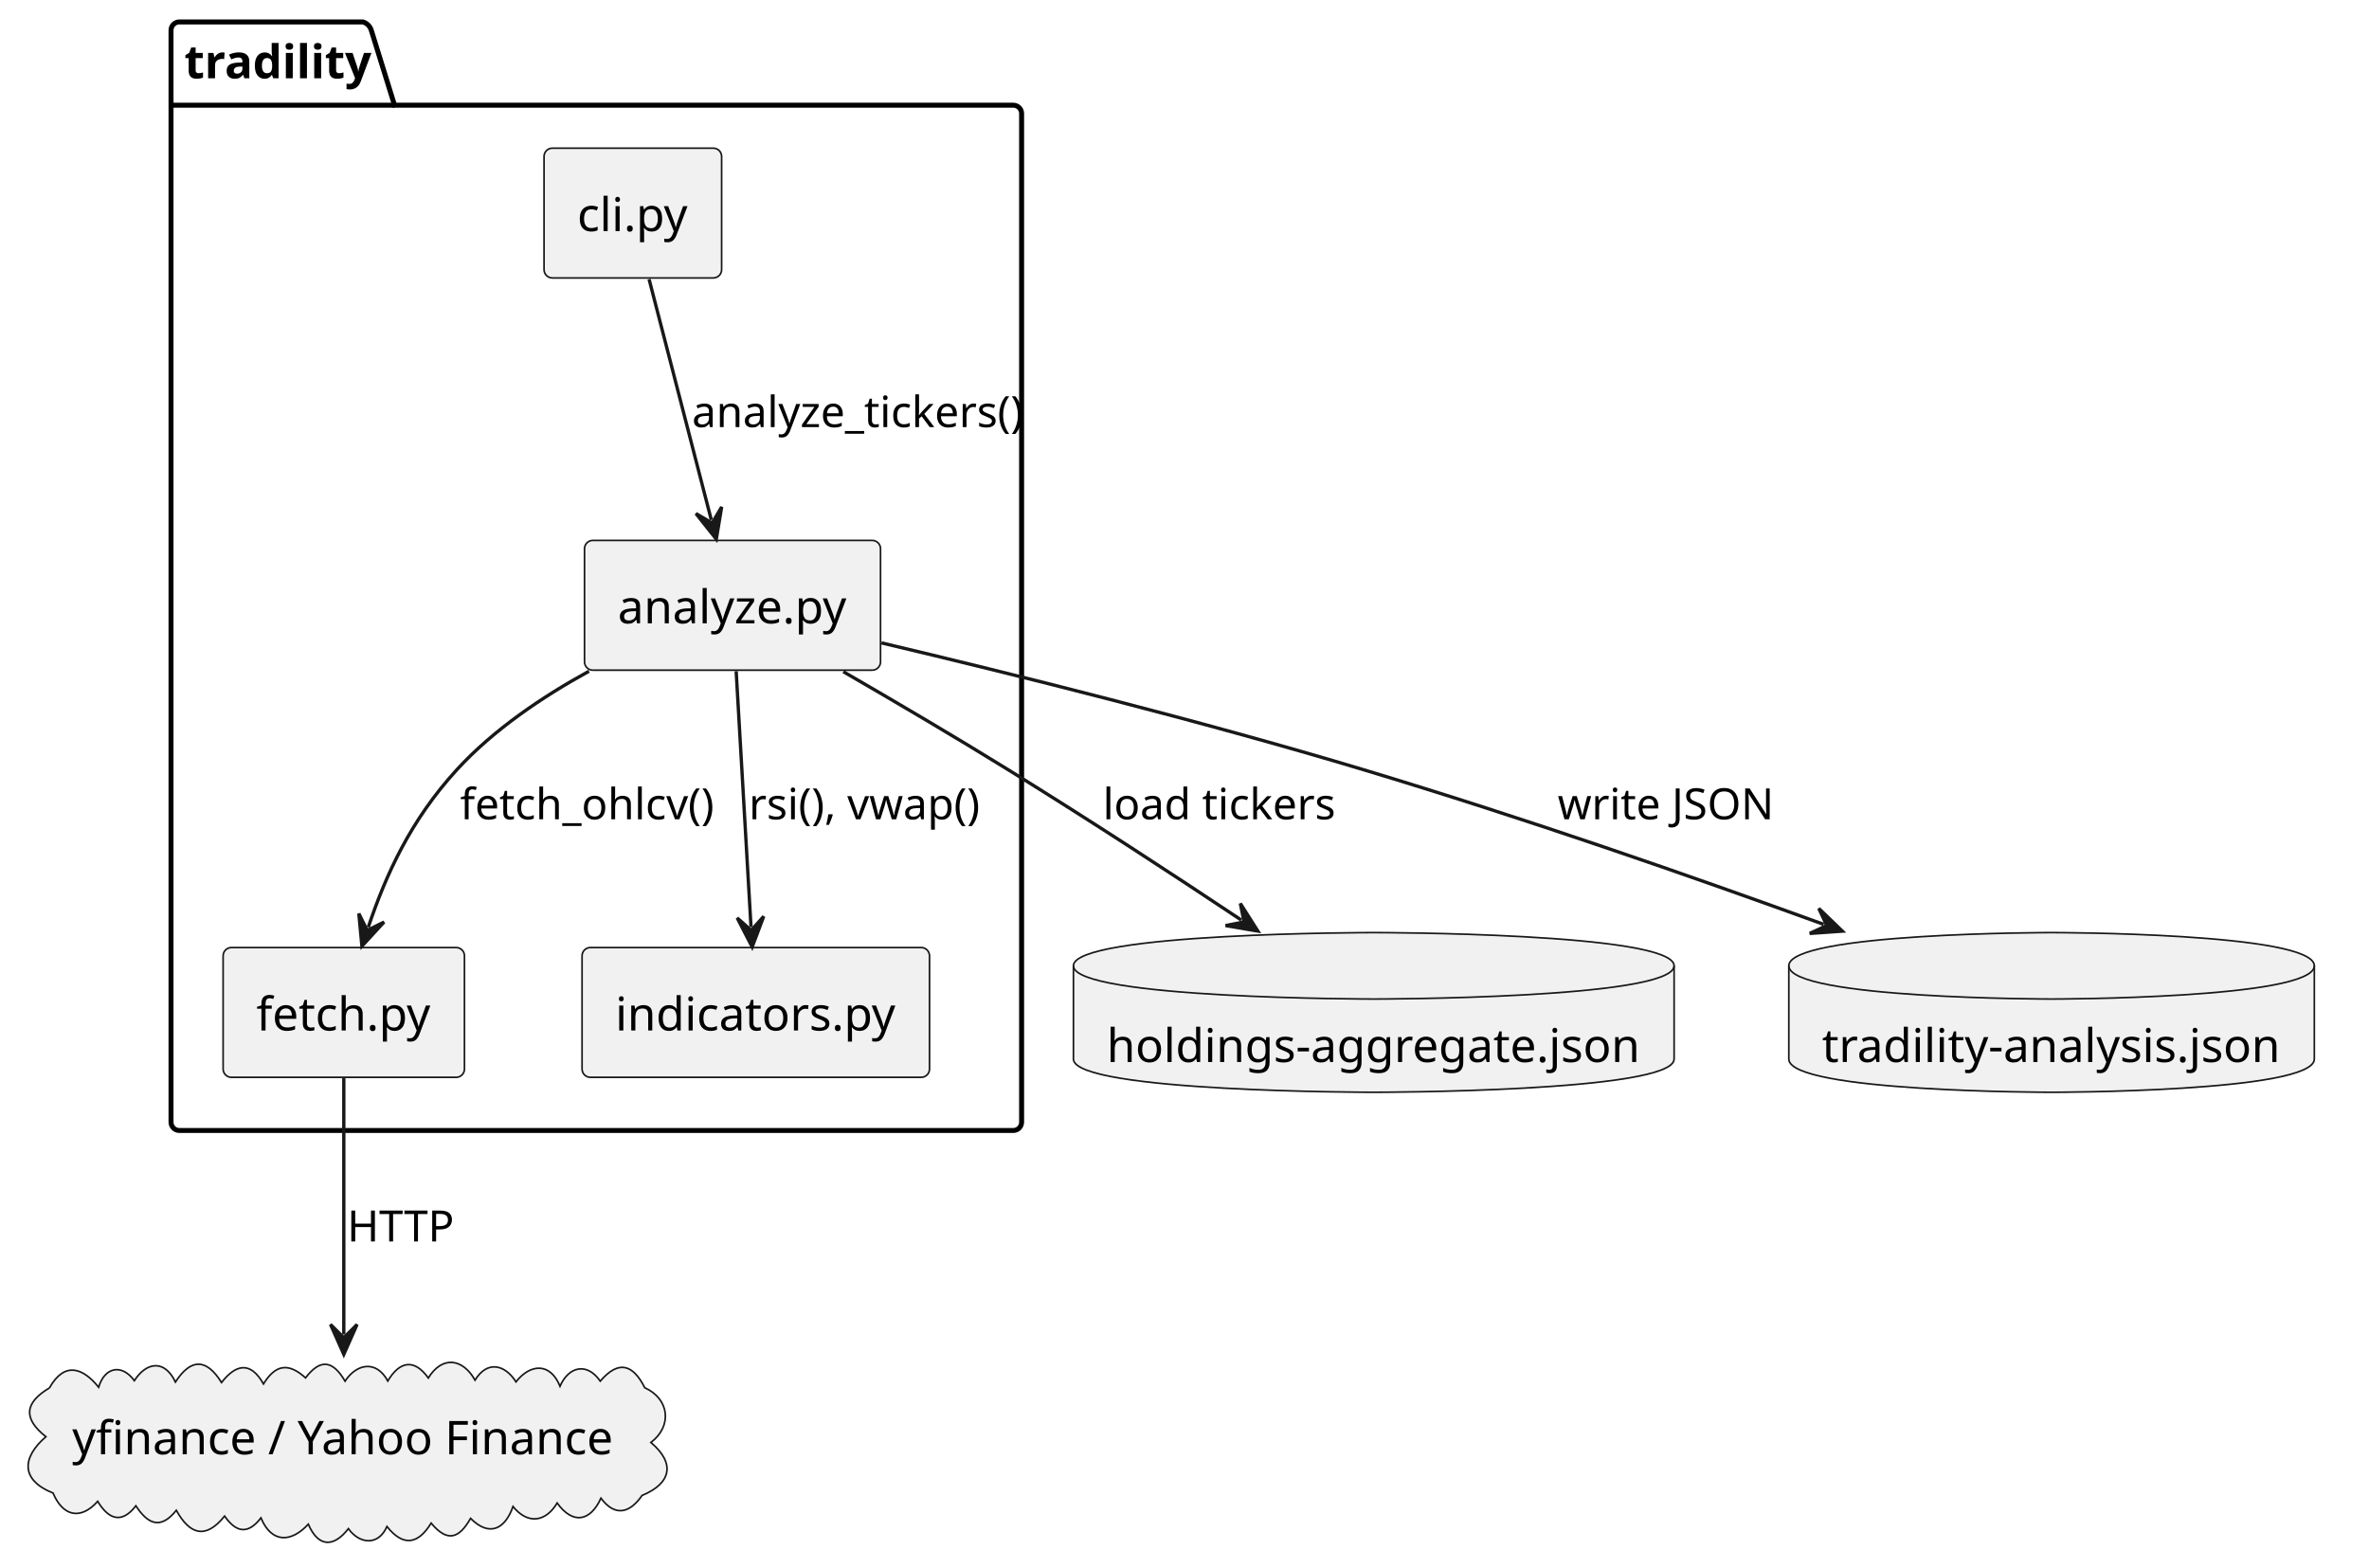
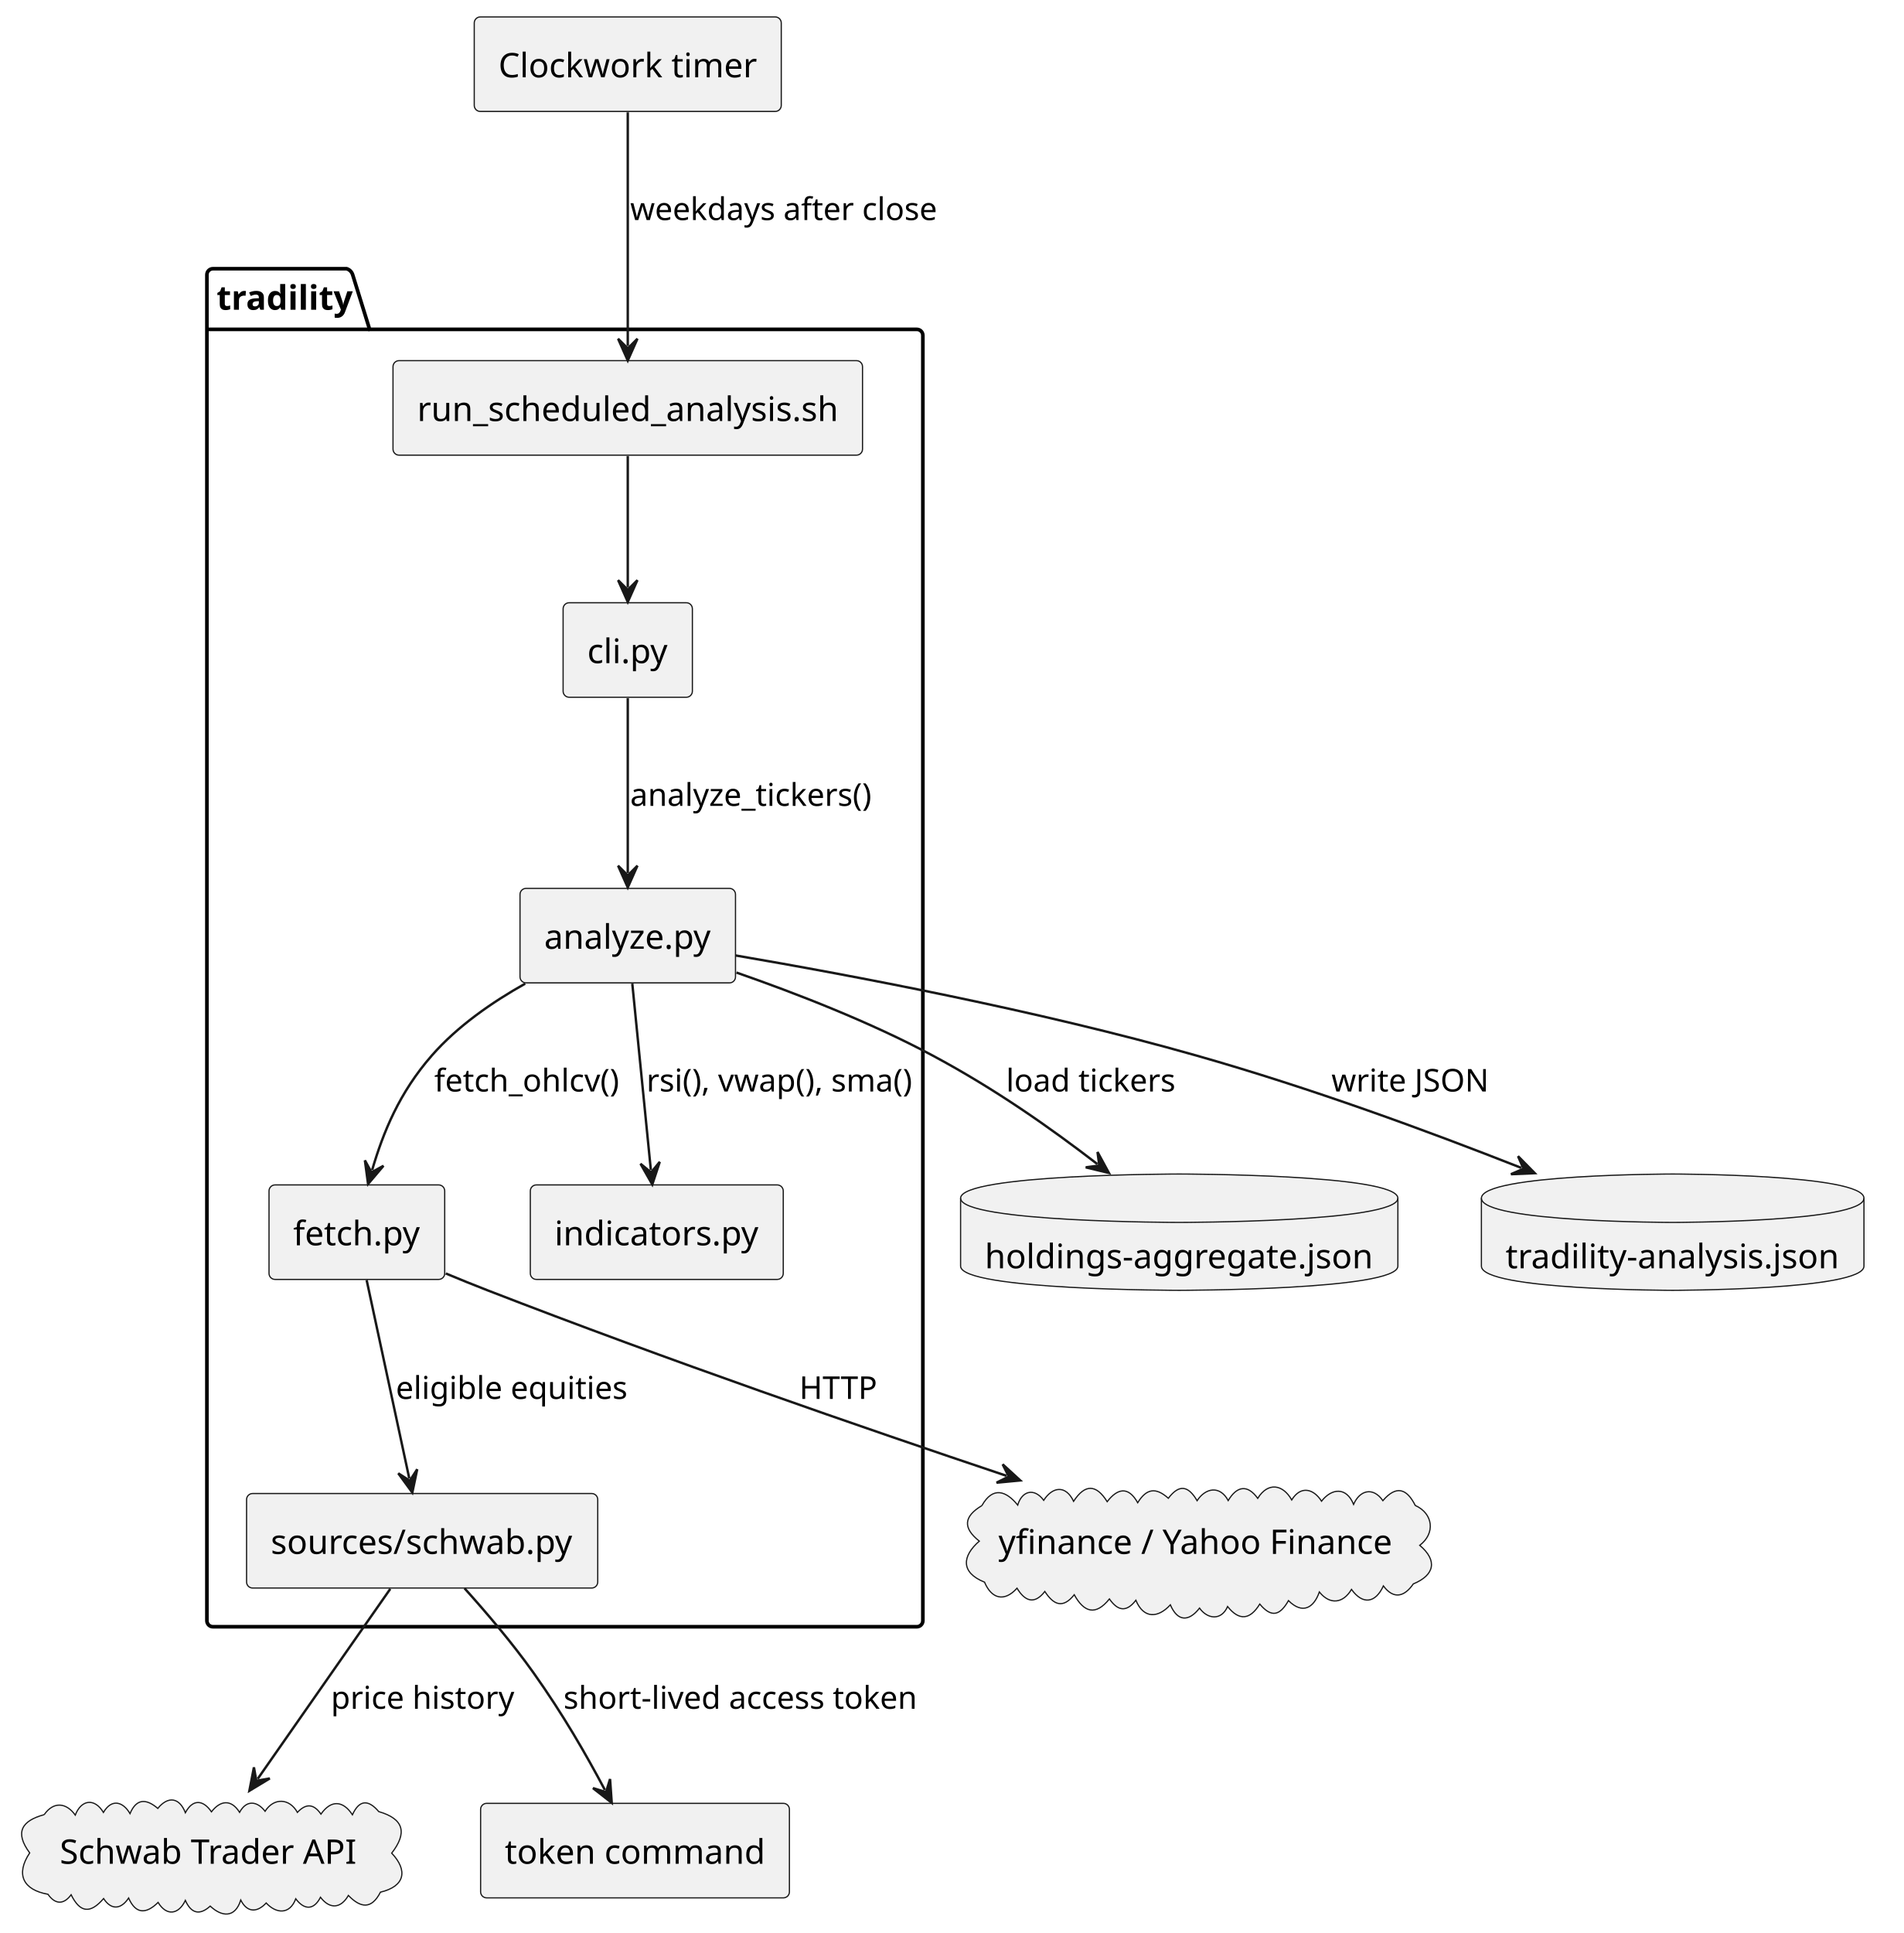
- <svg xmlns="http://www.w3.org/2000/svg" contentStyleType="text/css" data-diagram-type="DESCRIPTION" height="472px" preserveAspectRatio="none" style="width:713px;height:472px;background:#FFFFFF;" version="1.1" viewBox="0 0 713 472" width="713px" zoomAndPan="magnify">
+ <svg xmlns="http://www.w3.org/2000/svg" contentStyleType="text/css" data-diagram-type="DESCRIPTION" height="799px" preserveAspectRatio="none" style="width:787px;height:799px;background:#FFFFFF;" version="1.1" viewBox="0 0 787 799" width="787px" zoomAndPan="magnify">
  <defs />
  <g>
    <g class="cluster" data-qualified-name="tradility" data-source-line="3" id="ent0002">
-       <path d="M53.973,6.602 L109.24,6.602 A3.75,3.75 0 0 1 111.74,9.102 L118.74,31.67 L304.973,31.67 A2.5,2.5 0 0 1 307.473,34.17 L307.473,337.802 A2.5,2.5 0 0 1 304.973,340.302 L53.973,340.302 A2.5,2.5 0 0 1 51.473,337.802 L51.473,9.102 A2.5,2.5 0 0 1 53.973,6.602" fill="none" style="stroke:#000000;stroke-width:1.5;" />
-       <line style="stroke:#000000;stroke-width:1.5;" x1="51.473" x2="118.74" y1="31.67" y2="31.67" />
-       <text fill="#000000" font-family="sans-serif" font-size="14" font-weight="bold" lengthAdjust="spacing" textLength="54.267" x="55.473" y="23.568">tradility</text>
+       <path d="M88.039,111.07 L143.307,111.07 A3.75,3.75 0 0 1 145.807,113.57 L152.807,136.138 L379.039,136.138 A2.5,2.5 0 0 1 381.539,138.638 L381.539,669.91 A2.5,2.5 0 0 1 379.039,672.41 L88.039,672.41 A2.5,2.5 0 0 1 85.539,669.91 L85.539,113.57 A2.5,2.5 0 0 1 88.039,111.07" fill="none" style="stroke:#000000;stroke-width:1.5;" />
+       <line style="stroke:#000000;stroke-width:1.5;" x1="85.539" x2="152.807" y1="136.138" y2="136.138" />
+       <text fill="#000000" font-family="sans-serif" font-size="14" font-weight="bold" lengthAdjust="spacing" textLength="54.267" x="89.539" y="128.036">tradility</text>
    </g>
    <g class="entity" data-qualified-name="tradility.CLI" data-source-line="4" id="ent0003">
-       <rect fill="#F1F1F1" height="39.068" rx="2.5" ry="2.5" style="stroke:#181818;stroke-width:0.5;" width="53.446" x="163.743" y="44.602" />
-       <text fill="#000000" font-family="sans-serif" font-size="14" lengthAdjust="spacing" textLength="33.446" x="173.743" y="69.568">cli.py</text>
+       <rect fill="#F1F1F1" height="39.068" rx="2.5" ry="2.5" style="stroke:#181818;stroke-width:0.5;" width="53.446" x="232.809" y="249.14" />
+       <text fill="#000000" font-family="sans-serif" font-size="14" lengthAdjust="spacing" textLength="33.446" x="242.809" y="274.106">cli.py</text>
    </g>
    <g class="entity" data-qualified-name="tradility.Analyze" data-source-line="5" id="ent0004">
-       <rect fill="#F1F1F1" height="39.068" rx="2.5" ry="2.5" style="stroke:#181818;stroke-width:0.5;" width="89.09" x="175.923" y="162.672" />
-       <text fill="#000000" font-family="sans-serif" font-size="14" lengthAdjust="spacing" textLength="69.09" x="185.923" y="187.638">analyze.py</text>
+       <rect fill="#F1F1F1" height="39.068" rx="2.5" ry="2.5" style="stroke:#181818;stroke-width:0.5;" width="89.09" x="214.989" y="367.21" />
+       <text fill="#000000" font-family="sans-serif" font-size="14" lengthAdjust="spacing" textLength="69.09" x="224.989" y="392.176">analyze.py</text>
    </g>
    <g class="entity" data-qualified-name="tradility.Fetch" data-source-line="6" id="ent0005">
-       <rect fill="#F1F1F1" height="39.068" rx="2.5" ry="2.5" style="stroke:#181818;stroke-width:0.5;" width="72.64" x="67.153" y="285.232" />
-       <text fill="#000000" font-family="sans-serif" font-size="14" lengthAdjust="spacing" textLength="52.64" x="77.153" y="310.198">fetch.py</text>
+       <rect fill="#F1F1F1" height="39.068" rx="2.5" ry="2.5" style="stroke:#181818;stroke-width:0.5;" width="72.64" x="111.219" y="489.78" />
+       <text fill="#000000" font-family="sans-serif" font-size="14" lengthAdjust="spacing" textLength="52.64" x="121.219" y="514.746">fetch.py</text>
    </g>
-     <g class="entity" data-qualified-name="tradility.Indicators" data-source-line="7" id="ent0006">
-       <rect fill="#F1F1F1" height="39.068" rx="2.5" ry="2.5" style="stroke:#181818;stroke-width:0.5;" width="104.574" x="175.183" y="285.232" />
-       <text fill="#000000" font-family="sans-serif" font-size="14" lengthAdjust="spacing" textLength="84.574" x="185.183" y="310.198">indicators.py</text>
+     <g class="entity" data-qualified-name="tradility.Schwab" data-source-line="7" id="ent0006">
+       <rect fill="#F1F1F1" height="39.068" rx="2.5" ry="2.5" style="stroke:#181818;stroke-width:0.5;" width="145.188" x="101.939" y="617.34" />
+       <text fill="#000000" font-family="sans-serif" font-size="14" lengthAdjust="spacing" textLength="125.188" x="111.939" y="642.306">sources/schwab.py</text>
    </g>
-     <g class="entity" data-qualified-name="Holdings" data-source-line="10" id="ent0007">
-       <path d="M323.073,290.732 C323.073,280.732 413.468,280.732 413.468,280.732 C413.468,280.732 503.862,280.732 503.862,290.732 L503.862,318.8 C503.862,328.8 413.468,328.8 413.468,328.8 C413.468,328.8 323.073,328.8 323.073,318.8 L323.073,290.732" fill="#F1F1F1" style="stroke:#181818;stroke-width:0.5;" />
-       <path d="M323.073,290.732 C323.073,300.732 413.468,300.732 413.468,300.732 C413.468,300.732 503.862,300.732 503.862,290.732" fill="none" style="stroke:#181818;stroke-width:0.5;" />
-       <text fill="#000000" font-family="sans-serif" font-size="14" lengthAdjust="spacing" textLength="160.789" x="333.073" y="319.698">holdings-aggregate.json</text>
+     <g class="entity" data-qualified-name="tradility.Indicators" data-source-line="8" id="ent0007">
+       <rect fill="#F1F1F1" height="39.068" rx="2.5" ry="2.5" style="stroke:#181818;stroke-width:0.5;" width="104.574" x="219.249" y="489.78" />
+       <text fill="#000000" font-family="sans-serif" font-size="14" lengthAdjust="spacing" textLength="84.574" x="229.249" y="514.746">indicators.py</text>
    </g>
-     <g class="entity" data-qualified-name="Output" data-source-line="11" id="ent0008">
-       <path d="M538.383,290.732 C538.383,280.732 617.466,280.732 617.466,280.732 C617.466,280.732 696.548,280.732 696.548,290.732 L696.548,318.8 C696.548,328.8 617.466,328.8 617.466,328.8 C617.466,328.8 538.383,328.8 538.383,318.8 L538.383,290.732" fill="#F1F1F1" style="stroke:#181818;stroke-width:0.5;" />
-       <path d="M538.383,290.732 C538.383,300.732 617.466,300.732 617.466,300.732 C617.466,300.732 696.548,300.732 696.548,290.732" fill="none" style="stroke:#181818;stroke-width:0.5;" />
-       <text fill="#000000" font-family="sans-serif" font-size="14" lengthAdjust="spacing" textLength="138.166" x="548.383" y="319.698">tradility-analysis.json</text>
+     <g class="entity" data-qualified-name="tradility.Scheduled" data-source-line="9" id="ent0008">
+       <rect fill="#F1F1F1" height="39.068" rx="2.5" ry="2.5" style="stroke:#181818;stroke-width:0.5;" width="194.117" x="162.479" y="149.07" />
+       <text fill="#000000" font-family="sans-serif" font-size="14" lengthAdjust="spacing" textLength="174.117" x="172.479" y="174.036">run_scheduled_analysis.sh</text>
    </g>
-     <g class="entity" data-qualified-name="YF" data-source-line="12" id="ent0009">
-       <path d="M14.877,417.799 C19.419,409.74 24.938,411.701 29.684,417.581 C31.481,411.599 36.575,410.361 40.433,415.608 C44.109,409.918 49.536,409.185 52.795,416.02 C57.493,408.805 62.138,408.89 66.678,416.172 C70.975,410.619 75.423,409.693 79.297,416.599 C82.94,410.7 86.793,410.126 91.961,414.766 C96.552,408.735 100.277,409.663 103.853,415.762 C107.287,410.502 113.231,409.283 116.715,415.707 C120.201,409.868 124.54,408.769 128.913,414.795 C133.172,407.937 139.333,408.988 142.97,415.451 C146.71,409.369 152.028,410.812 155.296,415.969 C159.544,410.558 165.562,409.99 168.548,417.284 C171.12,411.386 176.611,409.939 180.663,415.753 C186.187,409.296 190.52,410.698 194.049,417.733 C201.507,421.105 202.412,429.279 195.907,434.224 C203.394,440.538 201.984,446.567 193.241,450.167 C189.644,455.395 185.203,456.784 180.869,450.995 C177.641,458.064 172.405,458.964 167.683,452.447 C164.21,458.279 158.765,458.922 154.4,453.5 C152.085,460.134 147.422,462.867 141.631,457.07 C138.167,463.164 134.667,464.372 129.761,458.5 C125.827,464.911 121.362,465.658 116.462,459.524 C113.82,465.523 108.083,464.716 104.857,460.166 C100.431,465.878 95.8,465.826 92.793,458.819 C87.76,464.29 81.804,464.742 78.534,456.927 C74.591,462.052 71.041,461.318 67.602,456.38 C61.855,463.523 57.094,461.913 53.064,454.647 C48.24,460.659 44.446,458.702 40.895,453.292 C36.471,459.005 32.55,457.154 29.406,451.945 C24.144,457.78 18.864,456.349 15.971,449.446 C6,445.444 6.689,438.662 13.811,432.484 C6.847,426.983 7.408,422.251 14.877,417.799" fill="#F1F1F1" style="stroke:#181818;stroke-width:0.5;" />
-       <text fill="#000000" font-family="sans-serif" font-size="14" lengthAdjust="spacing" textLength="163.491" x="21.723" y="437.768">yfinance / Yahoo Finance</text>
+     <g class="entity" data-qualified-name="Holdings" data-source-line="12" id="ent0009">
+       <path d="M397.139,495.28 C397.139,485.28 487.534,485.28 487.534,485.28 C487.534,485.28 577.929,485.28 577.929,495.28 L577.929,523.348 C577.929,533.348 487.534,533.348 487.534,533.348 C487.534,533.348 397.139,533.348 397.139,523.348 L397.139,495.28" fill="#F1F1F1" style="stroke:#181818;stroke-width:0.5;" />
+       <path d="M397.139,495.28 C397.139,505.28 487.534,505.28 487.534,505.28 C487.534,505.28 577.929,505.28 577.929,495.28" fill="none" style="stroke:#181818;stroke-width:0.5;" />
+       <text fill="#000000" font-family="sans-serif" font-size="14" lengthAdjust="spacing" textLength="160.789" x="407.139" y="524.246">holdings-aggregate.json</text>
    </g>
-     <g class="link" data-entity-1="ent0003" data-entity-2="ent0004" data-link-type="dependency" data-source-line="14" id="lnk10">
-       <path d="M195.353,84.042 C200.933,105.622 208.501,134.913 214.081,156.493" fill="none" id="CLI-to-Analyze" style="stroke:#181818;stroke-width:1;" />
-       <polygon fill="#181818" points="215.583,162.302,217.202,152.587,214.331,157.461,209.457,154.59,215.583,162.302" style="stroke:#181818;stroke-width:1;" />
-       <text fill="#000000" font-family="sans-serif" font-size="13" lengthAdjust="spacing" textLength="99.775" x="208.263" y="128.569">analyze_tickers()</text>
+     <g class="entity" data-qualified-name="Output" data-source-line="13" id="ent0010">
+       <path d="M612.459,495.28 C612.459,485.28 691.542,485.28 691.542,485.28 C691.542,485.28 770.625,485.28 770.625,495.28 L770.625,523.348 C770.625,533.348 691.542,533.348 691.542,533.348 C691.542,533.348 612.459,533.348 612.459,523.348 L612.459,495.28" fill="#F1F1F1" style="stroke:#181818;stroke-width:0.5;" />
+       <path d="M612.459,495.28 C612.459,505.28 691.542,505.28 691.542,505.28 C691.542,505.28 770.625,505.28 770.625,495.28" fill="none" style="stroke:#181818;stroke-width:0.5;" />
+       <text fill="#000000" font-family="sans-serif" font-size="14" lengthAdjust="spacing" textLength="138.166" x="622.459" y="524.246">tradility-analysis.json</text>
    </g>
-     <g class="link" data-entity-1="ent0004" data-entity-2="ent0007" data-link-type="dependency" data-source-line="15" id="lnk11">
-       <path d="M253.813,202.192 C269.063,211.002 287.293,221.722 303.473,231.732 C328.893,247.482 352.11,262.645 373.589,276.955" fill="none" id="Analyze-to-Holdings" style="stroke:#181818;stroke-width:1;" />
-       <polygon fill="#181818" points="378.583,280.282,373.31,271.963,374.422,277.51,368.875,278.621,378.583,280.282" style="stroke:#181818;stroke-width:1;" />
-       <text fill="#000000" font-family="sans-serif" font-size="13" lengthAdjust="spacing" textLength="70.044" x="331.913" y="246.629">load tickers</text>
+     <g class="entity" data-qualified-name="YF" data-source-line="14" id="ent0011">
+       <path d="M405.944,622.337 C410.486,614.278 416.004,616.239 420.751,622.119 C422.548,616.137 427.641,614.899 431.499,620.146 C435.175,614.456 440.603,613.723 443.861,620.558 C448.559,613.343 453.205,613.428 457.745,620.71 C462.041,615.157 466.489,614.231 470.364,621.137 C474.006,615.238 477.86,614.664 483.027,619.304 C487.618,613.273 491.343,614.201 494.919,620.3 C498.354,615.04 504.297,613.821 507.781,620.245 C511.268,614.406 515.606,613.307 519.98,619.333 C524.238,612.475 530.399,613.526 534.036,619.989 C537.777,613.907 543.095,615.35 546.363,620.507 C550.61,615.096 556.629,614.528 559.615,621.823 C562.186,615.924 567.677,614.477 571.729,620.291 C577.253,613.834 581.586,615.236 585.116,622.27 C592.573,625.643 593.478,633.817 586.973,638.762 C594.46,645.076 593.051,651.105 584.307,654.705 C580.711,659.933 576.269,661.322 571.935,655.534 C568.707,662.602 563.472,663.502 558.749,656.985 C555.277,662.817 549.832,663.46 545.466,658.038 C543.152,664.672 538.488,667.405 532.697,661.608 C529.233,667.702 525.733,668.91 520.827,663.038 C516.893,669.449 512.428,670.196 507.529,664.062 C504.886,670.061 499.149,669.254 495.924,664.704 C491.497,670.416 486.866,670.364 483.859,663.357 C478.826,668.828 472.87,669.28 469.601,661.465 C465.657,666.59 462.108,665.857 458.668,660.918 C452.921,668.061 448.16,666.451 444.13,659.185 C439.307,665.197 435.512,663.24 431.961,657.83 C427.537,663.543 423.616,661.692 420.473,656.483 C415.21,662.318 409.93,660.887 407.038,653.984 C397.066,649.982 397.756,643.2 404.877,637.022 C397.914,631.521 398.474,626.789 405.944,622.337" fill="#F1F1F1" style="stroke:#181818;stroke-width:0.5;" />
+       <text fill="#000000" font-family="sans-serif" font-size="14" lengthAdjust="spacing" textLength="163.491" x="412.789" y="642.306">yfinance / Yahoo Finance</text>
    </g>
-     <g class="link" data-entity-1="ent0004" data-entity-2="ent0005" data-link-type="dependency" data-source-line="16" id="lnk12">
-       <path d="M177.273,202.052 C163.263,209.732 148.513,219.672 137.473,231.732 C123.463,247.032 116.106,263.455 110.835,279.125" fill="none" id="Analyze-to-Fetch" style="stroke:#181818;stroke-width:1;" />
-       <polygon fill="#181818" points="108.923,284.812,115.583,277.557,110.517,280.073,108,275.006,108.923,284.812" style="stroke:#181818;stroke-width:1;" />
-       <text fill="#000000" font-family="sans-serif" font-size="13" lengthAdjust="spacing" textLength="76.44" x="138.473" y="246.629">fetch_ohlcv()</text>
+     <g class="entity" data-qualified-name="SchwabAPI" data-source-line="15" id="ent0012">
+       <path d="M18.271,750.083 C22.144,744.519 27.392,745.067 31.116,750.259 C33.6,743.846 39.089,743.077 42.757,749.157 C46.156,743.369 50.831,744.639 53.746,749.649 C56.462,743.212 60.569,743.507 65.236,747.5 C69.492,742.285 74.178,742.947 76.64,749.273 C79.701,743.517 83.994,743.9 87.419,748.909 C91.084,744.168 95.571,743.57 99.048,749.121 C101.886,743.839 106.357,744.447 109.592,748.682 C113.259,742.948 119.698,743.274 122.962,749.147 C126.521,745.339 129.722,745.558 132.688,749.859 C136.85,743.917 141.787,744.15 145.702,750.128 C148.596,743.786 152.334,743.812 156.592,748.819 C167.118,751.852 168.371,757.677 161.94,765.99 C168.784,773.239 167.345,779.746 157.29,782.125 C153.557,789.399 149.036,788.635 144.034,783.479 C140.903,788.942 136.312,789.248 132.5,784.23 C129.696,789.738 125.708,789.467 122.276,784.865 C119.757,791.555 114.138,791.018 110.05,786.591 C106.324,790.602 102.209,790.675 99.537,785.396 C97.151,792.938 91.668,792.355 86.915,787.884 C82.438,791.936 78.973,790.812 76.634,785.53 C73.916,791.308 68.942,792.231 65.361,786.365 C60.586,791.059 56.212,791.477 53.173,784.546 C50.129,789.171 46.084,789.744 42.835,784.766 C37.426,791.038 33.183,790.831 29.405,783.191 C26.289,787.423 22.781,787.196 19.833,782.999 C9.645,781.188 6.308,774.839 12.277,765.891 C6,757.427 8.91,752.617 18.271,750.083" fill="#F1F1F1" style="stroke:#181818;stroke-width:0.5;" />
+       <text fill="#000000" font-family="sans-serif" font-size="14" lengthAdjust="spacing" textLength="123.675" x="24.699" y="770.376">Schwab Trader API</text>
    </g>
-     <g class="link" data-entity-1="ent0005" data-entity-2="ent0009" data-link-type="dependency" data-source-line="17" id="lnk13">
-       <path d="M103.473,324.572 C103.473,346.732 103.473,377.602 103.473,401.692" fill="none" id="Fetch-to-YF" style="stroke:#181818;stroke-width:1;" />
-       <polygon fill="#181818" points="103.473,407.692,107.473,398.692,103.473,402.692,99.473,398.692,103.473,407.692" style="stroke:#181818;stroke-width:1;" />
-       <text fill="#000000" font-family="sans-serif" font-size="13" lengthAdjust="spacing" textLength="31.954" x="104.473" y="373.699">HTTP</text>
+     <g class="entity" data-qualified-name="Clockwork" data-source-line="16" id="ent0013">
+       <rect fill="#F1F1F1" height="39.068" rx="2.5" ry="2.5" style="stroke:#181818;stroke-width:0.5;" width="126.932" x="196.069" y="7" />
+       <text fill="#000000" font-family="sans-serif" font-size="14" lengthAdjust="spacing" textLength="106.932" x="206.069" y="31.966">Clockwork timer</text>
    </g>
-     <g class="link" data-entity-1="ent0004" data-entity-2="ent0006" data-link-type="dependency" data-source-line="18" id="lnk14">
-       <path d="M221.563,202.042 C222.873,224.692 224.726,256.482 226.036,279.072" fill="none" id="Analyze-to-Indicators" style="stroke:#181818;stroke-width:1;" />
-       <polygon fill="#181818" points="226.383,285.062,229.855,275.846,226.093,280.07,221.869,276.309,226.383,285.062" style="stroke:#181818;stroke-width:1;" />
-       <text fill="#000000" font-family="sans-serif" font-size="13" lengthAdjust="spacing" textLength="69.524" x="225.383" y="246.629">rsi(), vwap()</text>
+     <g class="entity" data-qualified-name="TokenCommand" data-source-line="17" id="ent0014">
+       <rect fill="#F1F1F1" height="39.068" rx="2.5" ry="2.5" style="stroke:#181818;stroke-width:0.5;" width="127.674" x="198.699" y="745.41" />
+       <text fill="#000000" font-family="sans-serif" font-size="14" lengthAdjust="spacing" textLength="107.674" x="208.699" y="770.376">token command</text>
    </g>
-     <g class="link" data-entity-1="ent0004" data-entity-2="ent0008" data-link-type="dependency" data-source-line="19" id="lnk15">
-       <path d="M265.293,193.522 C303.983,202.692 361.243,216.912 410.473,231.732 C459.293,246.442 508.084,263.433 548.864,278.253" fill="none" id="Analyze-to-Output" style="stroke:#181818;stroke-width:1;" />
-       <polygon fill="#181818" points="554.503,280.302,547.41,273.469,549.804,278.594,544.678,280.987,554.503,280.302" style="stroke:#181818;stroke-width:1;" />
-       <text fill="#000000" font-family="sans-serif" font-size="13" lengthAdjust="spacing" textLength="65.065" x="468.813" y="246.629">write JSON</text>
+     <g class="link" data-entity-1="ent0003" data-entity-2="ent0004" data-link-type="dependency" data-source-line="19" id="lnk15">
+       <path d="M259.539,288.58 C259.539,310.16 259.539,339.26 259.539,360.84" fill="none" id="CLI-to-Analyze" style="stroke:#181818;stroke-width:1;" />
+       <polygon fill="#181818" points="259.539,366.84,263.539,357.84,259.539,361.84,255.539,357.84,259.539,366.84" style="stroke:#181818;stroke-width:1;" />
+       <text fill="#000000" font-family="sans-serif" font-size="13" lengthAdjust="spacing" textLength="99.775" x="260.539" y="333.107">analyze_tickers()</text>
+     </g>
+     <g class="link" data-entity-1="ent0004" data-entity-2="ent0009" data-link-type="dependency" data-source-line="20" id="lnk16">
+       <path d="M304.459,402 C329.049,410.56 359.699,422.45 385.539,436.28 C411.529,450.19 433.942,465.994 453.692,481.174" fill="none" id="Analyze-to-Holdings" style="stroke:#181818;stroke-width:1;" />
+       <polygon fill="#181818" points="458.449,484.83,453.751,476.174,454.485,481.783,448.876,482.517,458.449,484.83" style="stroke:#181818;stroke-width:1;" />
+       <text fill="#000000" font-family="sans-serif" font-size="13" lengthAdjust="spacing" textLength="70.044" x="415.939" y="451.177">load tickers</text>
+     </g>
+     <g class="link" data-entity-1="ent0004" data-entity-2="ent0005" data-link-type="dependency" data-source-line="21" id="lnk17">
+       <path d="M217.149,406.57 C203.459,414.24 189.119,424.18 178.539,436.28 C165.089,451.65 158.448,467.983 153.858,483.632" fill="none" id="Analyze-to-Fetch" style="stroke:#181818;stroke-width:1;" />
+       <polygon fill="#181818" points="152.169,489.39,158.541,481.88,153.577,484.592,150.864,479.628,152.169,489.39" style="stroke:#181818;stroke-width:1;" />
+       <text fill="#000000" font-family="sans-serif" font-size="13" lengthAdjust="spacing" textLength="76.44" x="179.539" y="451.177">fetch_ohlcv()</text>
+     </g>
+     <g class="link" data-entity-1="ent0005" data-entity-2="ent0011" data-link-type="dependency" data-source-line="22" id="lnk18">
+       <path d="M184.289,526.38 C190.039,528.77 195.929,531.17 201.539,533.34 C275.899,562.18 356.521,590.032 416.111,610.022" fill="none" id="Fetch-to-YF" style="stroke:#181818;stroke-width:1;" />
+       <polygon fill="#181818" points="421.799,611.93,414.539,605.275,417.059,610.34,411.995,612.86,421.799,611.93" style="stroke:#181818;stroke-width:1;" />
+       <text fill="#000000" font-family="sans-serif" font-size="13" lengthAdjust="spacing" textLength="31.954" x="330.449" y="578.237">HTTP</text>
+     </g>
+     <g class="link" data-entity-1="ent0005" data-entity-2="ent0006" data-link-type="dependency" data-source-line="23" id="lnk19">
+       <path d="M151.579,529.11 C156.669,552.78 164.096,587.355 169.206,611.085" fill="none" id="Fetch-to-Schwab" style="stroke:#181818;stroke-width:1;" />
+       <polygon fill="#181818" points="170.469,616.95,172.485,607.31,169.417,612.062,164.664,608.994,170.469,616.95" style="stroke:#181818;stroke-width:1;" />
+       <text fill="#000000" font-family="sans-serif" font-size="13" lengthAdjust="spacing" textLength="95.771" x="163.649" y="578.237">eligible equities</text>
+     </g>
+     <g class="link" data-entity-1="ent0006" data-entity-2="ent0012" data-link-type="dependency" data-source-line="24" id="lnk20">
+       <path d="M161.359,656.75 C145.829,679.01 123.424,711.1 106.544,735.28" fill="none" id="Schwab-to-SchwabAPI" style="stroke:#181818;stroke-width:1;" />
+       <polygon fill="#181818" points="103.109,740.2,111.541,735.11,105.971,736.1,104.981,730.531,103.109,740.2" style="stroke:#181818;stroke-width:1;" />
+       <text fill="#000000" font-family="sans-serif" font-size="13" lengthAdjust="spacing" textLength="75.842" x="136.809" y="706.307">price history</text>
+     </g>
+     <g class="link" data-entity-1="ent0006" data-entity-2="ent0014" data-link-type="dependency" data-source-line="25" id="lnk21">
+       <path d="M192.039,656.51 C201.029,666.49 211.879,679.22 220.539,691.41 C232.919,708.85 242.111,724.883 250.091,739.883" fill="none" id="Schwab-to-TokenCommand" style="stroke:#181818;stroke-width:1;" />
+       <polygon fill="#181818" points="252.909,745.18,252.214,735.356,250.561,740.766,245.151,739.113,252.909,745.18" style="stroke:#181818;stroke-width:1;" />
+       <text fill="#000000" font-family="sans-serif" font-size="13" lengthAdjust="spacing" textLength="146.198" x="232.959" y="706.307">short-lived access token</text>
+     </g>
+     <g class="link" data-entity-1="ent0004" data-entity-2="ent0007" data-link-type="dependency" data-source-line="26" id="lnk22">
+       <path d="M261.409,406.58 C263.669,429.23 266.835,461.039 269.085,483.63" fill="none" id="Analyze-to-Indicators" style="stroke:#181818;stroke-width:1;" />
+       <polygon fill="#181818" points="269.679,489.6,272.768,480.248,269.184,484.625,264.807,481.041,269.679,489.6" style="stroke:#181818;stroke-width:1;" />
+       <text fill="#000000" font-family="sans-serif" font-size="13" lengthAdjust="spacing" textLength="109.863" x="267.259" y="451.177">rsi(), vwap(), sma()</text>
+     </g>
+     <g class="link" data-entity-1="ent0004" data-entity-2="ent0010" data-link-type="dependency" data-source-line="27" id="lnk23">
+       <path d="M304.189,394.95 C351.809,403.1 429.219,417.7 494.539,436.28 C542.519,449.92 589.986,467.403 628.936,482.733" fill="none" id="Analyze-to-Output" style="stroke:#181818;stroke-width:1;" />
+       <polygon fill="#181818" points="634.519,484.93,627.61,477.912,629.867,483.099,624.68,485.356,634.519,484.93" style="stroke:#181818;stroke-width:1;" />
+       <text fill="#000000" font-family="sans-serif" font-size="13" lengthAdjust="spacing" textLength="65.065" x="550.459" y="451.177">write JSON</text>
+     </g>
+     <g class="link" data-entity-1="ent0013" data-entity-2="ent0008" data-link-type="dependency" data-source-line="28" id="lnk24">
+       <path d="M259.539,46.43 C259.539,73.31 259.539,116.3 259.539,143.02" fill="none" id="Clockwork-to-Scheduled" style="stroke:#181818;stroke-width:1;" />
+       <polygon fill="#181818" points="259.539,149.02,263.539,140.02,259.539,144.02,255.539,140.02,259.539,149.02" style="stroke:#181818;stroke-width:1;" />
+       <text fill="#000000" font-family="sans-serif" font-size="13" lengthAdjust="spacing" textLength="126.906" x="260.539" y="90.967">weekdays after close</text>
+     </g>
+     <g class="link" data-entity-1="ent0008" data-entity-2="ent0003" data-link-type="dependency" data-source-line="29" id="lnk25">
+       <path d="M259.539,188.51 C259.539,205.88 259.539,225.48 259.539,242.82" fill="none" id="Scheduled-to-CLI" style="stroke:#181818;stroke-width:1;" />
+       <polygon fill="#181818" points="259.539,248.82,263.539,239.82,259.539,243.82,255.539,239.82,259.539,248.82" style="stroke:#181818;stroke-width:1;" />
    </g>
  </g>
</svg>
